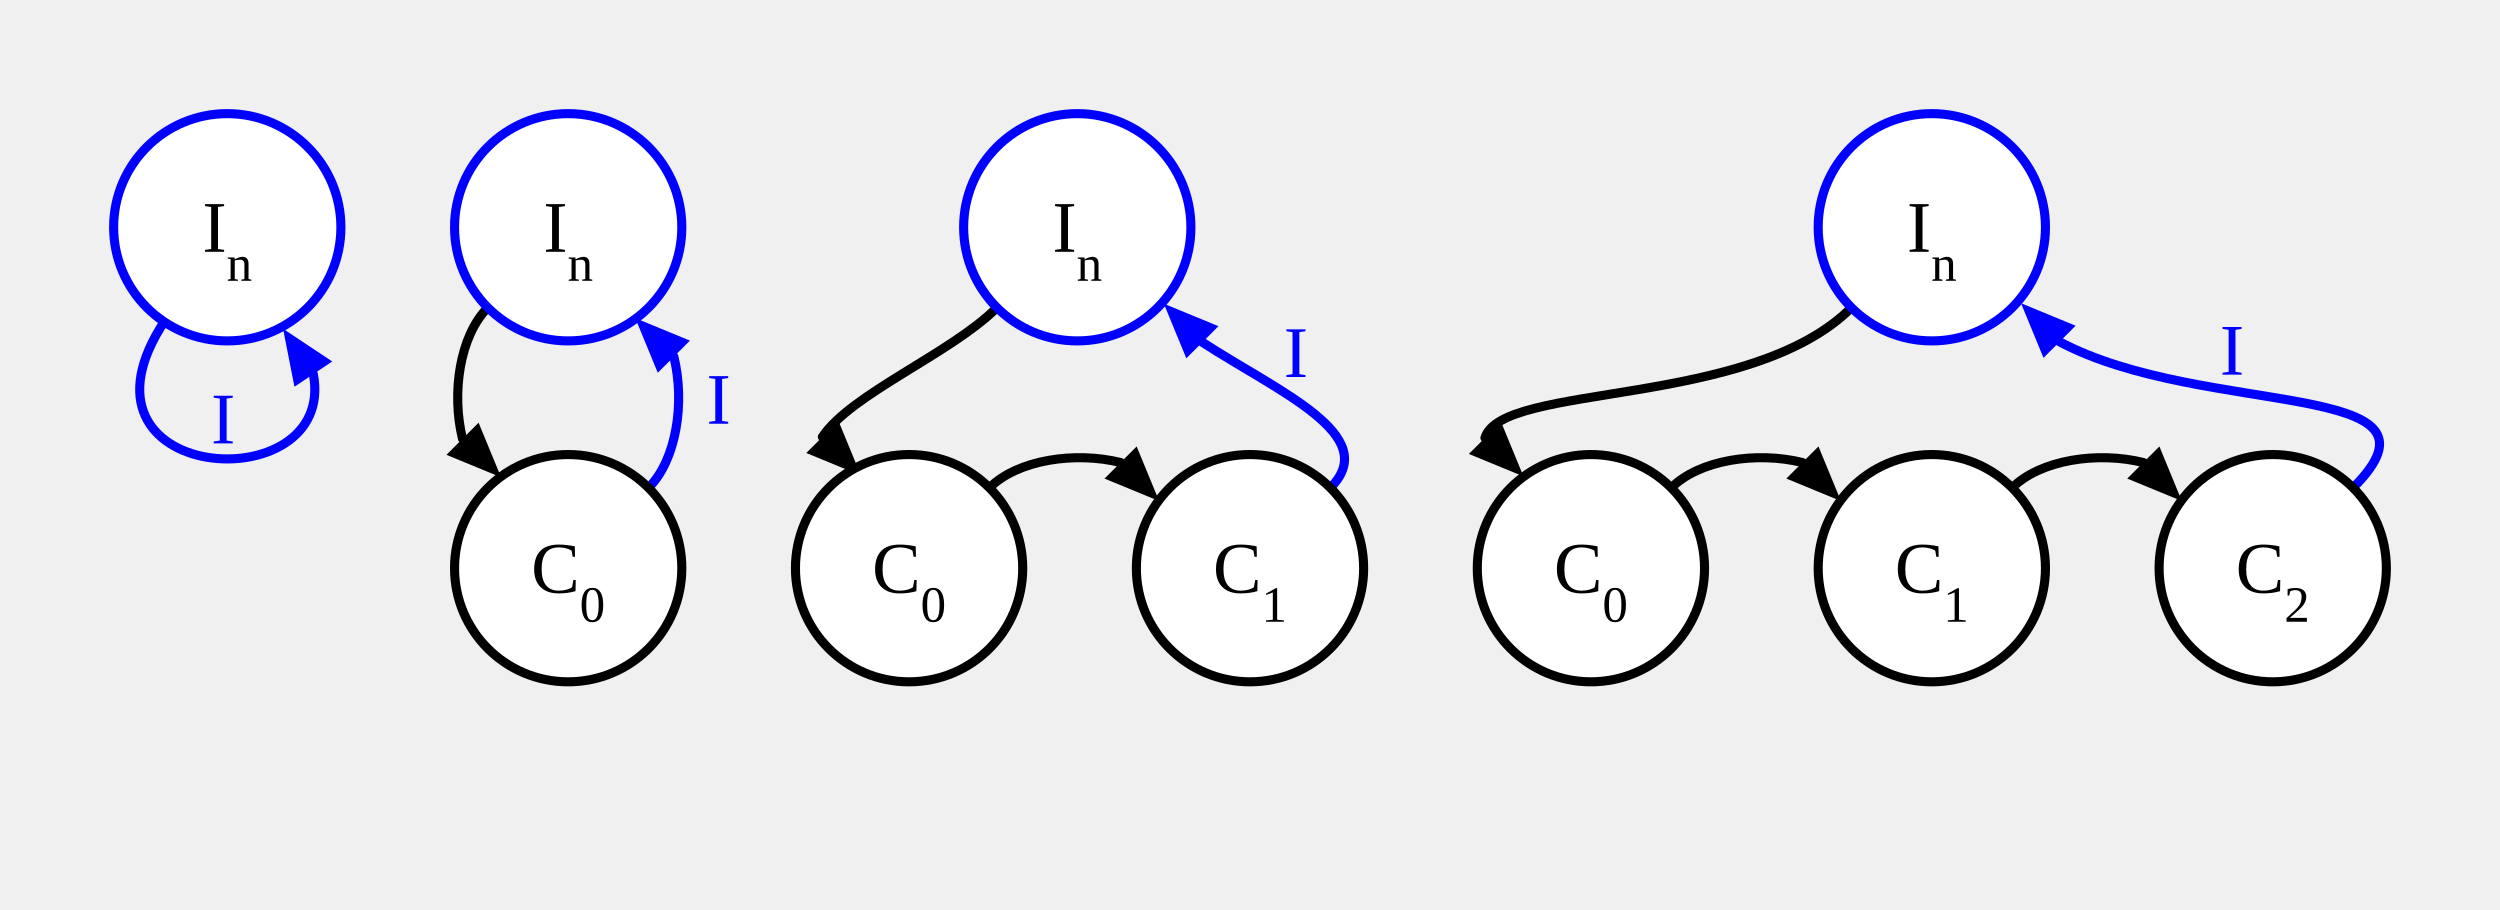
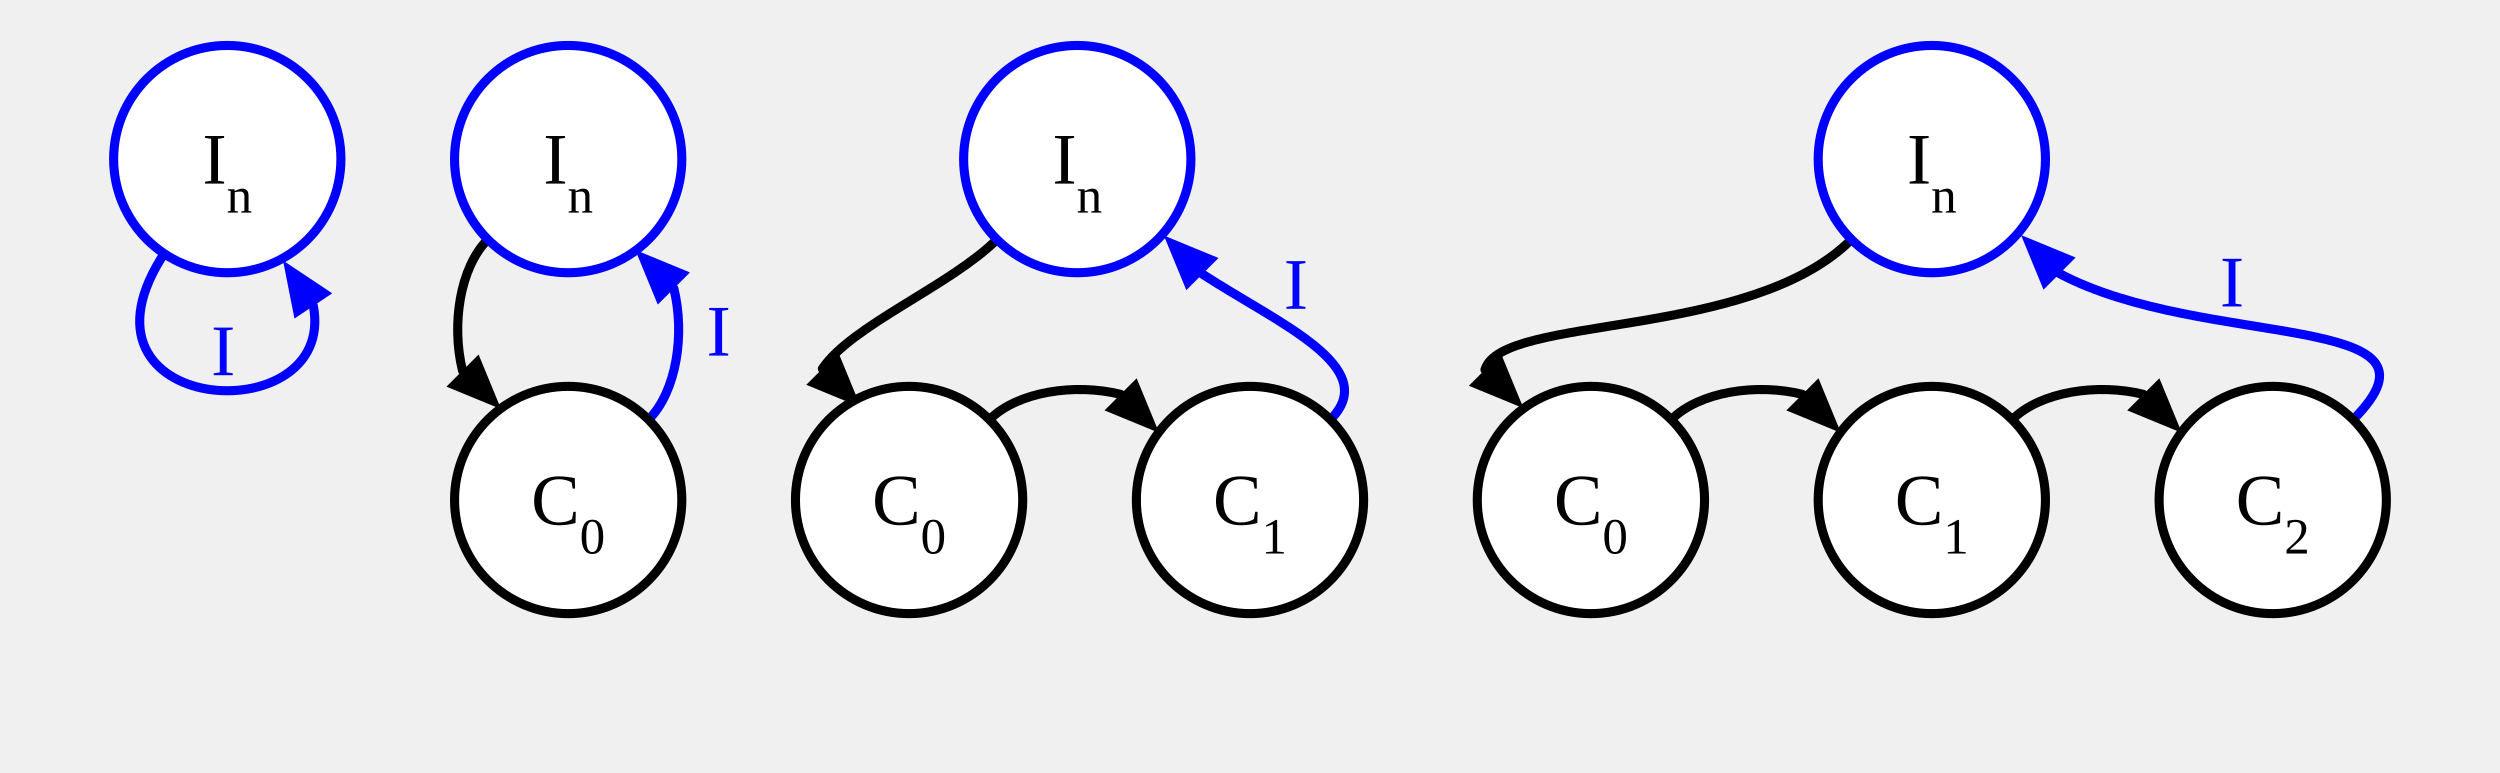
- <svg xmlns="http://www.w3.org/2000/svg" width="550" height="200">
-   <path d="M 36.378 70.387 C12.113 106.703 74.292 110.674 68.936 82.302" fill="none" stroke-dasharray="0" stroke-linecap="round" stroke-width="2" stroke="blue" />
-   <polygon points="64.779 85.08, 62.269 72.325, 73.093 79.525" fill="blue" stroke="none" />
-   <path d="M 107.322 67.678 C101.136 73.864 99.279 86.482 101.753 96.528" fill="none" stroke-dasharray="0" stroke-linecap="round" stroke-width="2" stroke="black" />
-   <polygon points="105.289 92.993, 110.238 105.013, 98.217 100.064" fill="black" stroke="none" />
-   <path d="M 142.678 107.322 C148.864 101.136 150.721 88.518 148.247 78.472" fill="none" stroke-dasharray="0" stroke-linecap="round" stroke-width="2" stroke="blue" />
-   <polygon points="144.711 82.007, 139.762 69.987, 151.783 74.936" fill="blue" stroke="none" />
-   <path d="M 219.322 67.678 C209.265 77.735 187.167 86.683 180.918 96.124" fill="none" stroke-dasharray="0" stroke-linecap="round" stroke-width="2" stroke="black" />
-   <polygon points="184.454 92.589, 189.403 104.61, 177.383 99.66" fill="black" stroke="none" />
-   <path d="M 217.678 107.322 C223.864 101.136 236.482 99.279 246.528 101.753" fill="none" stroke-dasharray="0" stroke-linecap="round" stroke-width="2" stroke="black" />
-   <polygon points="250.064 98.217, 255.013 110.238, 242.993 105.289" fill="black" stroke="none" />
-   <path d="M 292.678 107.322 C304.238 95.762 281.149 86.139 264.526 75.296" fill="none" stroke-dasharray="0" stroke-linecap="round" stroke-width="2" stroke="blue" />
-   <polygon points="260.991 78.832, 256.041 66.811, 268.062 71.761" fill="blue" stroke="none" />
-   <path d="M 407.322 67.678 C385.005 89.995 330.338 84.065 326.688 96.336" fill="none" stroke-dasharray="0" stroke-linecap="round" stroke-width="2" stroke="black" />
-   <polygon points="330.223 92.8, 335.173 104.821, 323.152 99.871" fill="black" stroke="none" />
-   <path d="M 367.678 107.322 C373.864 101.136 386.482 99.279 396.528 101.753" fill="none" stroke-dasharray="0" stroke-linecap="round" stroke-width="2" stroke="black" />
-   <polygon points="400.064 98.217, 405.013 110.238, 392.993 105.289" fill="black" stroke="none" />
-   <path d="M 442.678 107.322 C448.864 101.136 461.482 99.279 471.528 101.753" fill="none" stroke-dasharray="0" stroke-linecap="round" stroke-width="2" stroke="black" />
-   <polygon points="475.064 98.217, 480.013 110.238, 467.993 105.289" fill="black" stroke="none" />
-   <path d="M 517.678 107.322 C541.854 83.146 485.005 92.119 453.104 75.193" fill="none" stroke-dasharray="0" stroke-linecap="round" stroke-width="2" stroke="blue" />
-   <polygon points="449.569 78.729, 444.619 66.708, 456.64 71.658" fill="blue" stroke="none" />
-   <text font-size="16" text-anchor="middle" x="49.1" y="92.153" dominant-baseline="central" fill="blue">
+ <svg xmlns="http://www.w3.org/2000/svg" width="550" height="170">
+   <path d="M 36.378 55.387 C12.113 91.703 74.292 95.674 68.936 67.302" fill="none" stroke-dasharray="0" stroke-linecap="round" stroke-width="2" stroke="blue" />
+   <polygon points="64.779 70.08, 62.269 57.325, 73.093 64.525" fill="blue" stroke="none" />
+   <path d="M 107.322 52.678 C101.136 58.864 99.279 71.482 101.753 81.528" fill="none" stroke-dasharray="0" stroke-linecap="round" stroke-width="2" stroke="black" />
+   <polygon points="105.289 77.993, 110.238 90.013, 98.217 85.064" fill="black" stroke="none" />
+   <path d="M 142.678 92.322 C148.864 86.136 150.721 73.518 148.247 63.472" fill="none" stroke-dasharray="0" stroke-linecap="round" stroke-width="2" stroke="blue" />
+   <polygon points="144.711 67.007, 139.762 54.987, 151.783 59.936" fill="blue" stroke="none" />
+   <path d="M 219.322 52.678 C209.265 62.735 187.167 71.683 180.918 81.124" fill="none" stroke-dasharray="0" stroke-linecap="round" stroke-width="2" stroke="black" />
+   <polygon points="184.454 77.589, 189.403 89.61, 177.383 84.66" fill="black" stroke="none" />
+   <path d="M 217.678 92.322 C223.864 86.136 236.482 84.279 246.528 86.753" fill="none" stroke-dasharray="0" stroke-linecap="round" stroke-width="2" stroke="black" />
+   <polygon points="250.064 83.217, 255.013 95.238, 242.993 90.289" fill="black" stroke="none" />
+   <path d="M 292.678 92.322 C304.238 80.762 281.149 71.139 264.526 60.296" fill="none" stroke-dasharray="0" stroke-linecap="round" stroke-width="2" stroke="blue" />
+   <polygon points="260.991 63.832, 256.041 51.811, 268.062 56.761" fill="blue" stroke="none" />
+   <path d="M 407.322 52.678 C385.005 74.995 330.338 69.065 326.688 81.336" fill="none" stroke-dasharray="0" stroke-linecap="round" stroke-width="2" stroke="black" />
+   <polygon points="330.223 77.8, 335.173 89.821, 323.152 84.871" fill="black" stroke="none" />
+   <path d="M 367.678 92.322 C373.864 86.136 386.482 84.279 396.528 86.753" fill="none" stroke-dasharray="0" stroke-linecap="round" stroke-width="2" stroke="black" />
+   <polygon points="400.064 83.217, 405.013 95.238, 392.993 90.289" fill="black" stroke="none" />
+   <path d="M 442.678 92.322 C448.864 86.136 461.482 84.279 471.528 86.753" fill="none" stroke-dasharray="0" stroke-linecap="round" stroke-width="2" stroke="black" />
+   <polygon points="475.064 83.217, 480.013 95.238, 467.993 90.289" fill="black" stroke="none" />
+   <path d="M 517.678 92.322 C541.854 68.146 485.005 77.119 453.104 60.193" fill="none" stroke-dasharray="0" stroke-linecap="round" stroke-width="2" stroke="blue" />
+   <polygon points="449.569 63.729, 444.619 51.708, 456.64 56.658" fill="blue" stroke="none" />
+   <text font-size="16" text-anchor="middle" x="49.1" y="77.153" dominant-baseline="central" fill="blue">
I<tspan dy="8" font-size=".7em" />
  </text>
-   <text font-size="16" text-anchor="middle" x="158.106" y="87.827" dominant-baseline="central" fill="blue">
+   <text font-size="16" text-anchor="middle" x="158.106" y="72.827" dominant-baseline="central" fill="blue">
I<tspan dy="8" font-size=".7em" />
  </text>
-   <text font-size="16" text-anchor="middle" x="285.096" y="77.54" dominant-baseline="central" fill="blue">
+   <text font-size="16" text-anchor="middle" x="285.096" y="62.54" dominant-baseline="central" fill="blue">
I<tspan dy="8" font-size=".7em" />
  </text>
-   <text font-size="16" text-anchor="middle" x="491.048" y="77.028" dominant-baseline="central" fill="blue">
+   <text font-size="16" text-anchor="middle" x="491.048" y="62.028" dominant-baseline="central" fill="blue">
I<tspan dy="8" font-size=".7em" />
  </text>
-   <circle cx="50" r="25" stroke="blue" stroke-width="2" cy="50" fill="white" stroke-dasharray="0" />
-   <circle cx="125" r="25" stroke="blue" stroke-width="2" cy="50" fill="white" stroke-dasharray="0" />
-   <circle cx="125" r="25" stroke="black" stroke-width="2" cy="125" fill="white" stroke-dasharray="0" />
-   <circle cx="237" r="25" stroke="blue" stroke-width="2" cy="50" fill="white" stroke-dasharray="0" />
-   <circle cx="200" r="25" stroke="black" stroke-width="2" cy="125" fill="white" stroke-dasharray="0" />
-   <circle cx="275" r="25" stroke="black" stroke-width="2" cy="125" fill="white" stroke-dasharray="0" />
-   <circle cx="425" r="25" stroke="blue" stroke-width="2" cy="50" fill="white" stroke-dasharray="0" />
-   <circle cx="350" r="25" stroke="black" stroke-width="2" cy="125" fill="white" stroke-dasharray="0" />
-   <circle cx="425" r="25" stroke="black" stroke-width="2" cy="125" fill="white" stroke-dasharray="0" />
-   <circle cx="500" r="25" stroke="black" stroke-width="2" cy="125" fill="white" stroke-dasharray="0" />
-   <text font-size="16" text-anchor="middle" x="50" y="50" dominant-baseline="central" fill="black">
+   <circle cx="50" r="25" stroke="blue" stroke-width="2" cy="35" fill="white" stroke-dasharray="0" />
+   <circle cx="125" r="25" stroke="blue" stroke-width="2" cy="35" fill="white" stroke-dasharray="0" />
+   <circle cx="125" r="25" stroke="black" stroke-width="2" cy="110" fill="white" stroke-dasharray="0" />
+   <circle cx="237" r="25" stroke="blue" stroke-width="2" cy="35" fill="white" stroke-dasharray="0" />
+   <circle cx="200" r="25" stroke="black" stroke-width="2" cy="110" fill="white" stroke-dasharray="0" />
+   <circle cx="275" r="25" stroke="black" stroke-width="2" cy="110" fill="white" stroke-dasharray="0" />
+   <circle cx="425" r="25" stroke="blue" stroke-width="2" cy="35" fill="white" stroke-dasharray="0" />
+   <circle cx="350" r="25" stroke="black" stroke-width="2" cy="110" fill="white" stroke-dasharray="0" />
+   <circle cx="425" r="25" stroke="black" stroke-width="2" cy="110" fill="white" stroke-dasharray="0" />
+   <circle cx="500" r="25" stroke="black" stroke-width="2" cy="110" fill="white" stroke-dasharray="0" />
+   <text font-size="16" text-anchor="middle" x="50" y="35" dominant-baseline="central" fill="black">
I<tspan dy="8" font-size=".7em">n</tspan>
  </text>
-   <text font-size="16" text-anchor="middle" x="125" y="50" dominant-baseline="central" fill="black">
+   <text font-size="16" text-anchor="middle" x="125" y="35" dominant-baseline="central" fill="black">
I<tspan dy="8" font-size=".7em">n</tspan>
  </text>
-   <text font-size="16" text-anchor="middle" x="125" y="125" dominant-baseline="central" fill="black">
+   <text font-size="16" text-anchor="middle" x="125" y="110" dominant-baseline="central" fill="black">
C<tspan dy="8" font-size=".7em">0</tspan>
  </text>
-   <text font-size="16" text-anchor="middle" x="237" y="50" dominant-baseline="central" fill="black">
+   <text font-size="16" text-anchor="middle" x="237" y="35" dominant-baseline="central" fill="black">
I<tspan dy="8" font-size=".7em">n</tspan>
  </text>
-   <text font-size="16" text-anchor="middle" x="200" y="125" dominant-baseline="central" fill="black">
+   <text font-size="16" text-anchor="middle" x="200" y="110" dominant-baseline="central" fill="black">
C<tspan dy="8" font-size=".7em">0</tspan>
  </text>
-   <text font-size="16" text-anchor="middle" x="275" y="125" dominant-baseline="central" fill="black">
+   <text font-size="16" text-anchor="middle" x="275" y="110" dominant-baseline="central" fill="black">
C<tspan dy="8" font-size=".7em">1</tspan>
  </text>
-   <text font-size="16" text-anchor="middle" x="425" y="50" dominant-baseline="central" fill="black">
+   <text font-size="16" text-anchor="middle" x="425" y="35" dominant-baseline="central" fill="black">
I<tspan dy="8" font-size=".7em">n</tspan>
  </text>
-   <text font-size="16" text-anchor="middle" x="350" y="125" dominant-baseline="central" fill="black">
+   <text font-size="16" text-anchor="middle" x="350" y="110" dominant-baseline="central" fill="black">
C<tspan dy="8" font-size=".7em">0</tspan>
  </text>
-   <text font-size="16" text-anchor="middle" x="425" y="125" dominant-baseline="central" fill="black">
+   <text font-size="16" text-anchor="middle" x="425" y="110" dominant-baseline="central" fill="black">
C<tspan dy="8" font-size=".7em">1</tspan>
  </text>
-   <text font-size="16" text-anchor="middle" x="500" y="125" dominant-baseline="central" fill="black">
+   <text font-size="16" text-anchor="middle" x="500" y="110" dominant-baseline="central" fill="black">
C<tspan dy="8" font-size=".7em">2</tspan>
  </text>
</svg>
